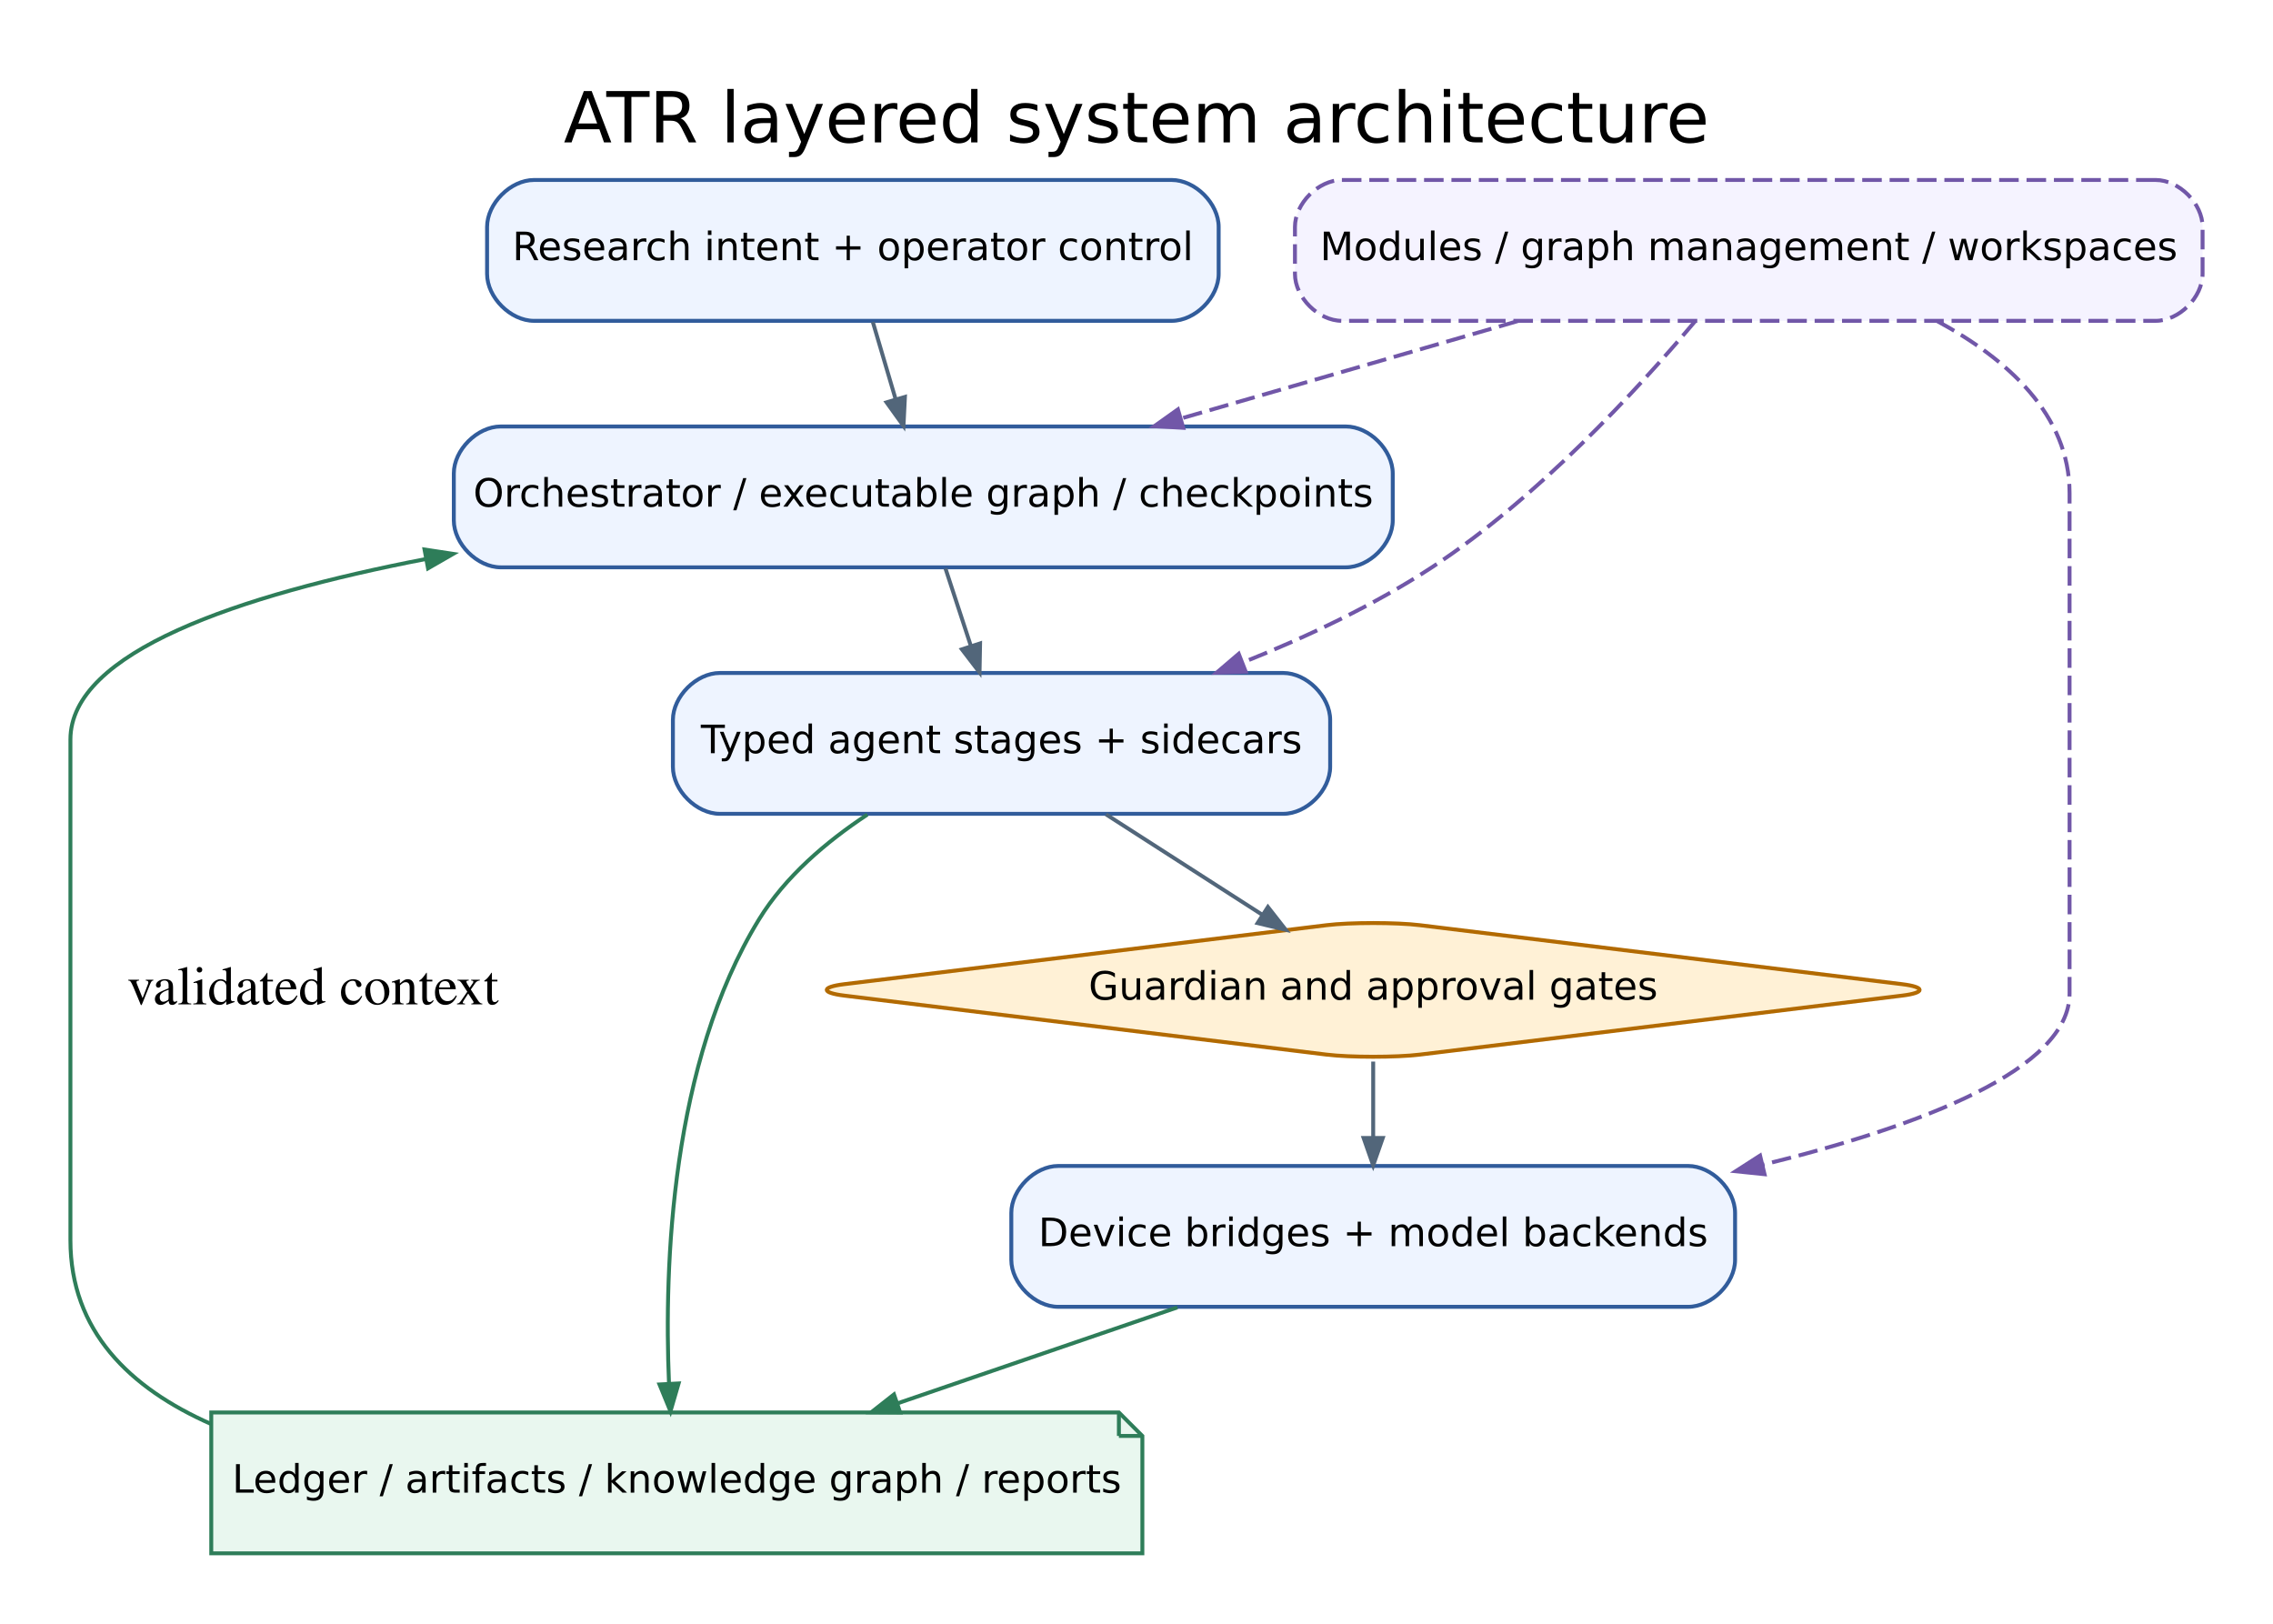
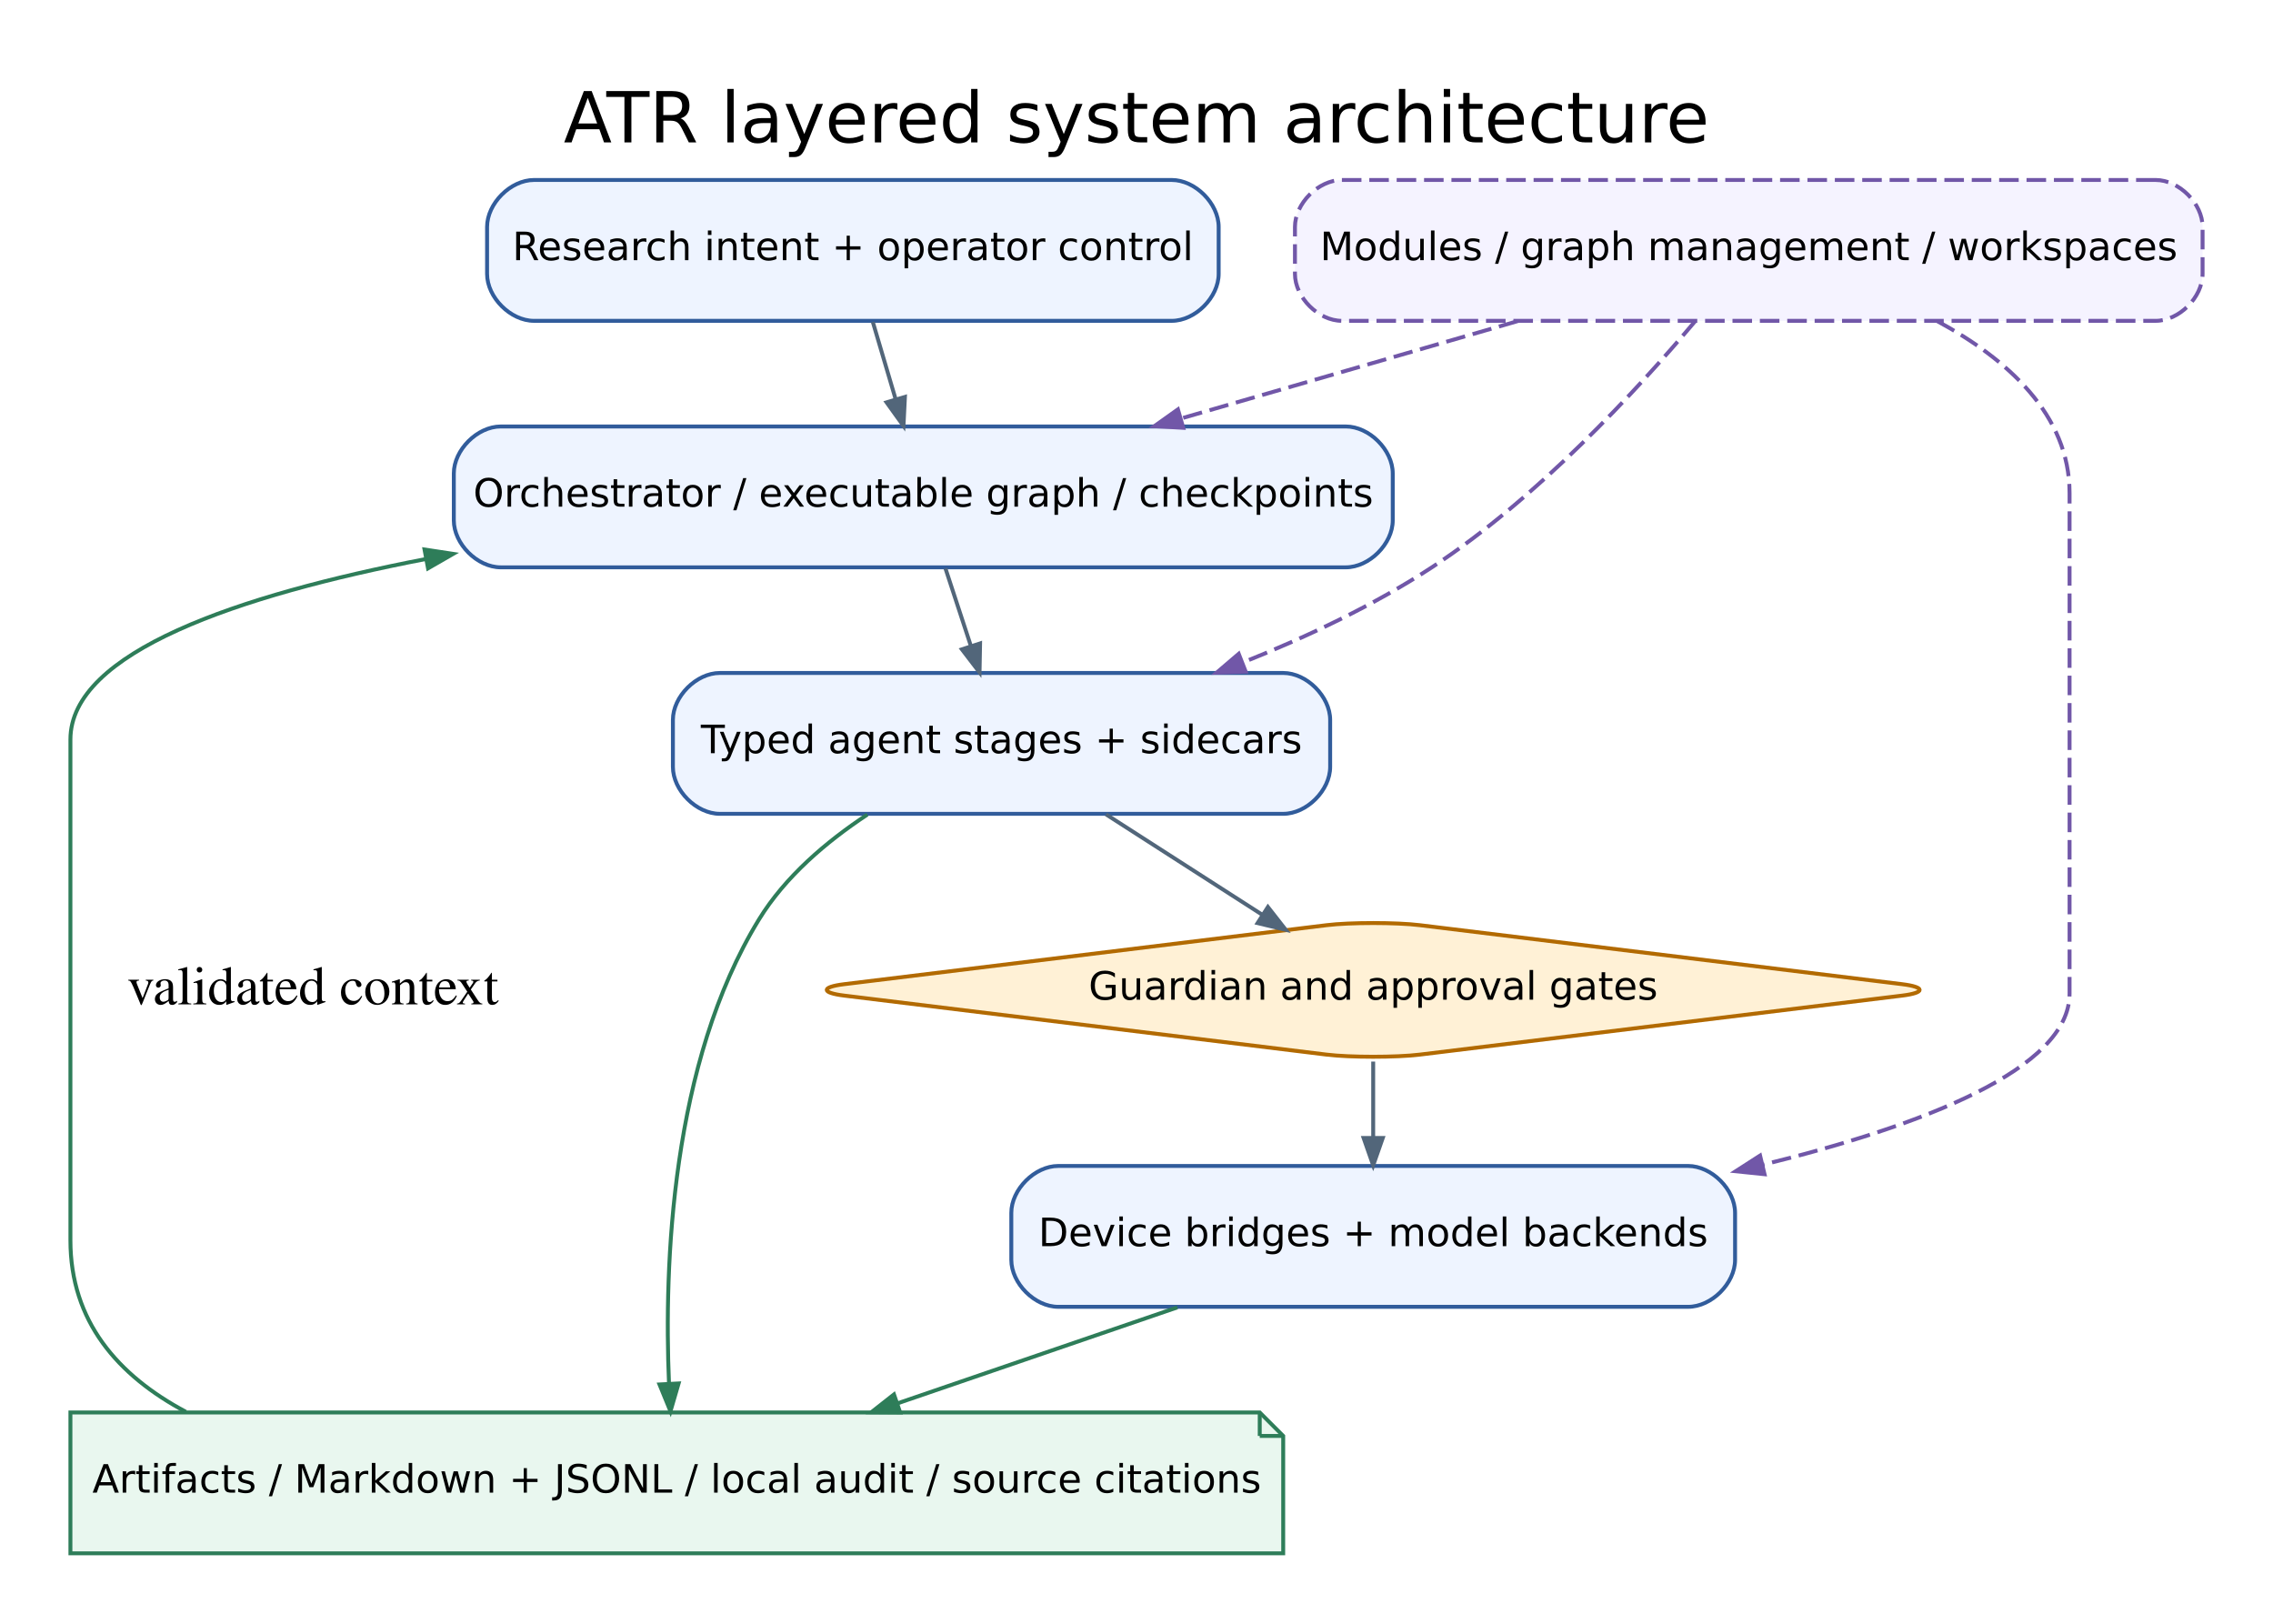
<svg xmlns="http://www.w3.org/2000/svg" width="581pt" height="415pt" viewBox="0.00 0.00 581.00 415.00">
  <g id="graph0" class="graph" transform="scale(1 1) rotate(0) translate(18 397)">
    <text text-anchor="middle" x="272.5" y="-360.6" font-family="DejaVu Sans" font-size="18.00">ATR layered system architecture</text>
    <g id="node1" class="node">
      <path fill="#eef4ff" stroke="#315c9b" d="M281.5,-351C281.5,-351 118.5,-351 118.5,-351 112.5,-351 106.5,-345 106.5,-339 106.5,-339 106.5,-327 106.5,-327 106.5,-321 112.5,-315 118.5,-315 118.5,-315 281.5,-315 281.5,-315 287.5,-315 293.5,-321 293.5,-327 293.5,-327 293.5,-339 293.5,-339 293.5,-345 287.5,-351 281.5,-351" />
      <text text-anchor="middle" x="200" y="-330.5" font-family="DejaVu Sans" font-size="10.00">Research intent + operator control</text>
    </g>
    <g id="node2" class="node">
      <path fill="#eef4ff" stroke="#315c9b" d="M326,-288C326,-288 110,-288 110,-288 104,-288 98,-282 98,-276 98,-276 98,-264 98,-264 98,-258 104,-252 110,-252 110,-252 326,-252 326,-252 332,-252 338,-258 338,-264 338,-264 338,-276 338,-276 338,-282 332,-288 326,-288" />
      <text text-anchor="middle" x="218" y="-267.5" font-family="DejaVu Sans" font-size="10.00">Orchestrator / executable graph / checkpoints</text>
    </g>
    <g id="edge1" class="edge">
      <path fill="none" stroke="#52667a" d="M205.11,-314.68C206.91,-308.58 208.97,-301.6 210.91,-295.04" />
      <polygon fill="#52667a" stroke="#52667a" points="213.31,-295.56 212.94,-288.15 208.61,-294.17 213.31,-295.56" />
    </g>
    <g id="node3" class="node">
      <path fill="#eef4ff" stroke="#315c9b" d="M310,-225C310,-225 166,-225 166,-225 160,-225 154,-219 154,-213 154,-213 154,-201 154,-201 154,-195 160,-189 166,-189 166,-189 310,-189 310,-189 316,-189 322,-195 322,-201 322,-201 322,-213 322,-213 322,-219 316,-225 310,-225" />
      <text text-anchor="middle" x="238" y="-204.5" font-family="DejaVu Sans" font-size="10.00">Typed agent stages + sidecars</text>
    </g>
    <g id="edge2" class="edge">
      <path fill="none" stroke="#52667a" d="M223.68,-251.68C225.68,-245.58 227.97,-238.6 230.12,-232.04" />
      <polygon fill="#52667a" stroke="#52667a" points="232.52,-232.56 232.38,-225.15 227.87,-231.04 232.52,-232.56" />
    </g>
    <g id="node4" class="node">
      <path fill="#fff1d6" stroke="#b26a00" d="M321.09,-160.54C321.09,-160.54 197.78,-145.46 197.78,-145.46 191.83,-144.73 191.83,-143.27 197.78,-142.54 197.78,-142.54 321.09,-127.46 321.09,-127.46 327.04,-126.73 338.96,-126.73 344.91,-127.46 344.91,-127.46 468.22,-142.54 468.22,-142.54 474.17,-143.27 474.17,-144.73 468.22,-145.46 468.22,-145.46 344.91,-160.54 344.91,-160.54 338.96,-161.27 327.04,-161.27 321.09,-160.54" />
      <text text-anchor="middle" x="333" y="-141.5" font-family="DejaVu Sans" font-size="10.00">Guardian and approval gates</text>
    </g>
    <g id="edge3" class="edge">
      <path fill="none" stroke="#52667a" d="M264.72,-188.85C277.17,-180.85 291.99,-171.33 304.64,-163.21" />
      <polygon fill="#52667a" stroke="#52667a" points="306.09,-165.19 310.66,-159.35 303.44,-161.07 306.09,-165.19" />
    </g>
    <g id="node6" class="node">
-       <polygon fill="#e9f7ef" stroke="#2e7d59" points="268,-36 36,-36 36,0 274,0 274,-30 268,-36" />
-       <polyline fill="none" stroke="#2e7d59" points="268,-36 268,-30 " />
-       <polyline fill="none" stroke="#2e7d59" points="274,-30 268,-30 " />
-       <text text-anchor="middle" x="155" y="-15.5" font-family="DejaVu Sans" font-size="10.00">Ledger / artifacts / knowledge graph / reports</text>
+       <polygon fill="#e9f7ef" stroke="#2e7d59" points="304,-36 0,-36 0,0 310,0 310,-30 304,-36" />
+       <polyline fill="none" stroke="#2e7d59" points="304,-36 304,-30 " />
+       <polyline fill="none" stroke="#2e7d59" points="310,-30 304,-30 " />
+       <text text-anchor="middle" x="155" y="-15.5" font-family="DejaVu Sans" font-size="10.00">Artifacts / Markdown + JSONL / local audit / source citations</text>
    </g>
    <g id="edge5" class="edge">
      <path fill="none" stroke="#2e7d59" d="M203.7,-188.8C193.21,-181.88 182.69,-172.92 176,-162 153.52,-125.31 151.73,-73.62 153,-43.48" />
      <polygon fill="#2e7d59" stroke="#2e7d59" points="155.46,-43.42 153.38,-36.3 150.57,-43.16 155.46,-43.42" />
    </g>
    <g id="node5" class="node">
      <path fill="#eef4ff" stroke="#315c9b" d="M413.5,-99C413.5,-99 252.5,-99 252.5,-99 246.5,-99 240.5,-93 240.5,-87 240.5,-87 240.5,-75 240.5,-75 240.5,-69 246.5,-63 252.5,-63 252.5,-63 413.5,-63 413.5,-63 419.5,-63 425.5,-69 425.5,-75 425.5,-75 425.5,-87 425.5,-87 425.5,-93 419.5,-99 413.5,-99" />
      <text text-anchor="middle" x="333" y="-78.5" font-family="DejaVu Sans" font-size="10.00">Device bridges + model backends</text>
    </g>
    <g id="edge4" class="edge">
      <path fill="none" stroke="#52667a" d="M333,-125.68C333,-119.71 333,-112.9 333,-106.46" />
      <polygon fill="#52667a" stroke="#52667a" points="335.45,-106.15 333,-99.15 330.55,-106.15 335.45,-106.15" />
    </g>
    <g id="edge6" class="edge">
      <path fill="none" stroke="#2e7d59" d="M282.94,-62.85C260.67,-55.21 234.34,-46.19 211.38,-38.32" />
      <polygon fill="#2e7d59" stroke="#2e7d59" points="212.1,-35.98 204.68,-36.03 210.51,-40.61 212.1,-35.98" />
    </g>
    <g id="edge7" class="edge">
-       <path fill="none" stroke="#2e7d59" d="M35.95,-33.05C15.14,-42.23 0,-56.87 0,-80 0,-208 0,-208 0,-208 0,-230.33 42.97,-244.86 90.76,-254.11" />
+       <path fill="none" stroke="#2e7d59" d="M29.52,-36.16C12.09,-45.44 0,-59.32 0,-80 0,-208 0,-208 0,-208 0,-230.33 42.97,-244.86 90.76,-254.11" />
      <polygon fill="#2e7d59" stroke="#2e7d59" points="90.51,-256.56 97.84,-255.44 91.41,-251.74 90.51,-256.56" />
      <text text-anchor="middle" x="62" y="-140.3" font-family="Times,serif" font-size="14.00">validated context</text>
    </g>
    <g id="node7" class="node">
      <path fill="#f5f3ff" stroke="#7157a8" stroke-dasharray="5,2" d="M533,-351C533,-351 325,-351 325,-351 319,-351 313,-345 313,-339 313,-339 313,-327 313,-327 313,-321 319,-315 325,-315 325,-315 533,-315 533,-315 539,-315 545,-321 545,-327 545,-327 545,-339 545,-339 545,-345 539,-351 533,-351" />
      <text text-anchor="middle" x="429" y="-330.5" font-family="DejaVu Sans" font-size="10.00">Modules / graph management / workspaces</text>
    </g>
    <g id="edge8" class="edge">
      <path fill="none" stroke="#7157a8" stroke-dasharray="5,2" d="M369.94,-314.93C343.19,-307.19 311.47,-298.02 283.94,-290.06" />
      <polygon fill="#7157a8" stroke="#7157a8" points="284.45,-287.66 277.04,-288.07 283.09,-292.37 284.45,-287.66" />
    </g>
    <g id="edge9" class="edge">
      <path fill="none" stroke="#7157a8" stroke-dasharray="5,2" d="M415.37,-314.99C400.42,-297.26 374.95,-269.65 348,-252 333.32,-242.39 316.21,-234.29 299.92,-227.78" />
      <polygon fill="#7157a8" stroke="#7157a8" points="300.41,-225.34 292.99,-225.08 298.63,-229.9 300.41,-225.34" />
    </g>
    <g id="edge10" class="edge">
      <path fill="none" stroke="#7157a8" stroke-dasharray="5,2" d="M477.17,-314.93C495.02,-305.28 511,-291.05 511,-271 511,-271 511,-271 511,-143 511,-123.74 473.22,-109.28 432.48,-99.28" />
      <polygon fill="#7157a8" stroke="#7157a8" points="433.03,-96.89 425.65,-97.65 431.89,-101.66 433.03,-96.89" />
    </g>
  </g>
</svg>
